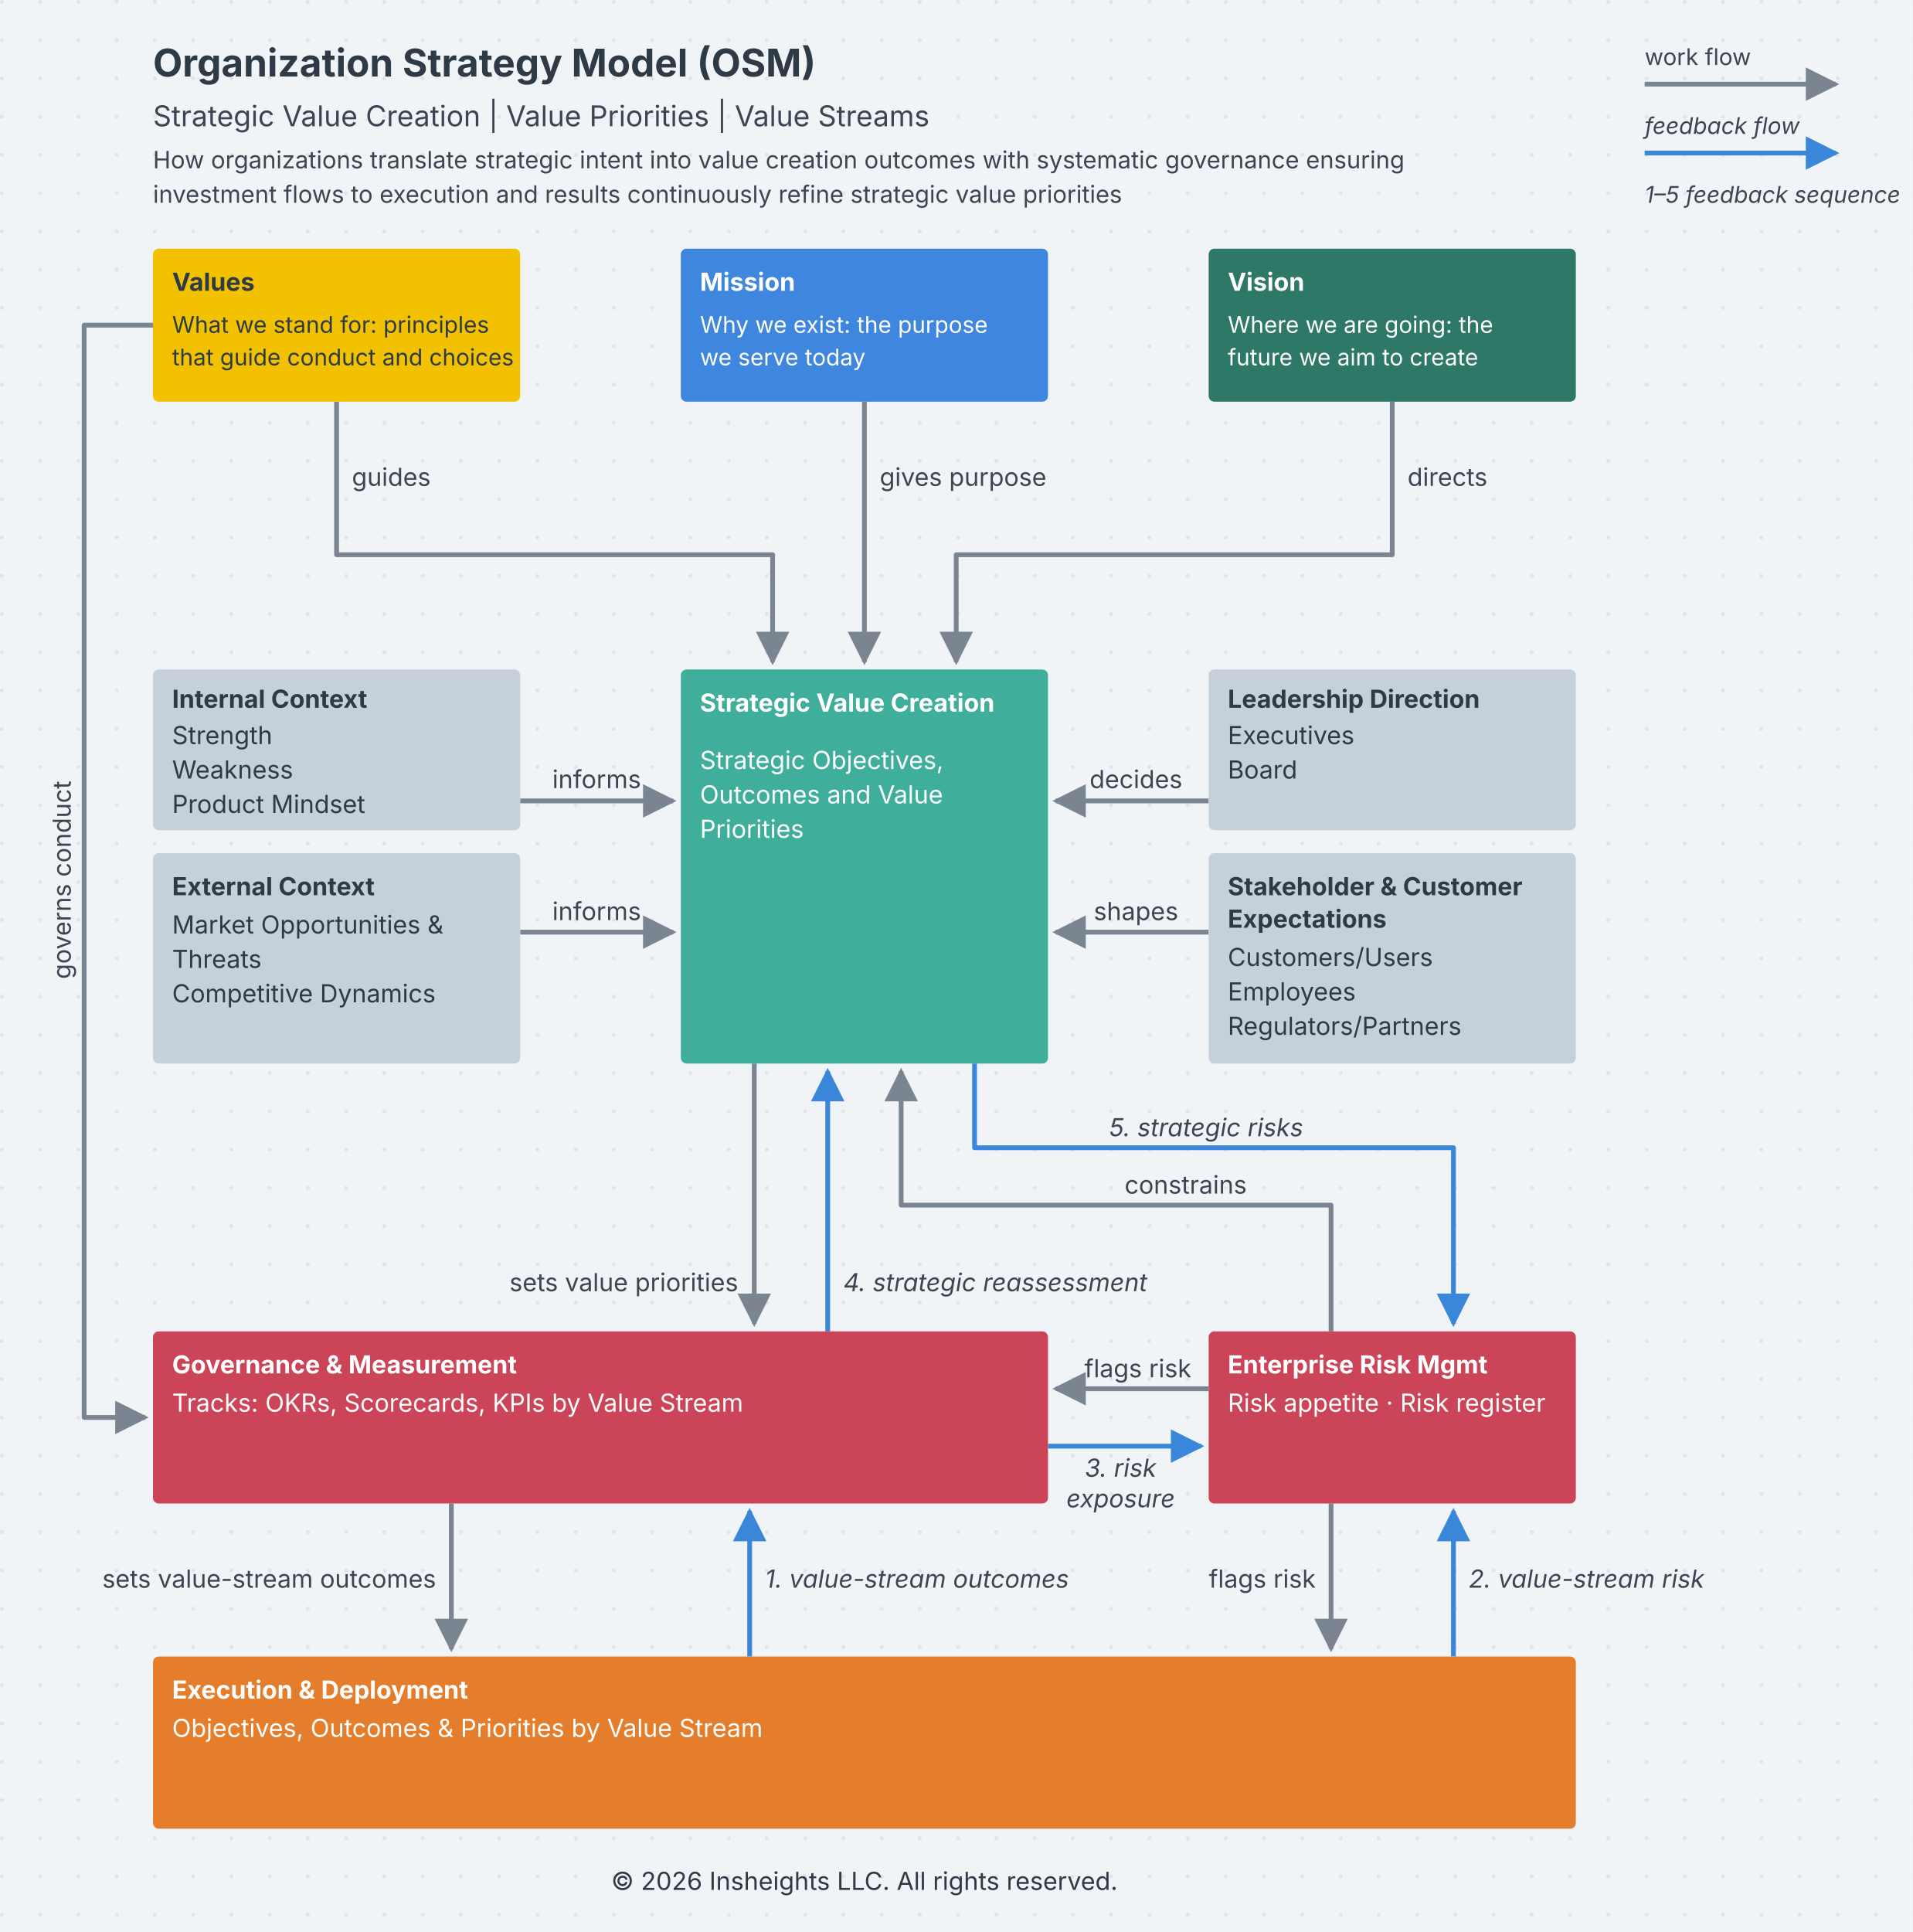
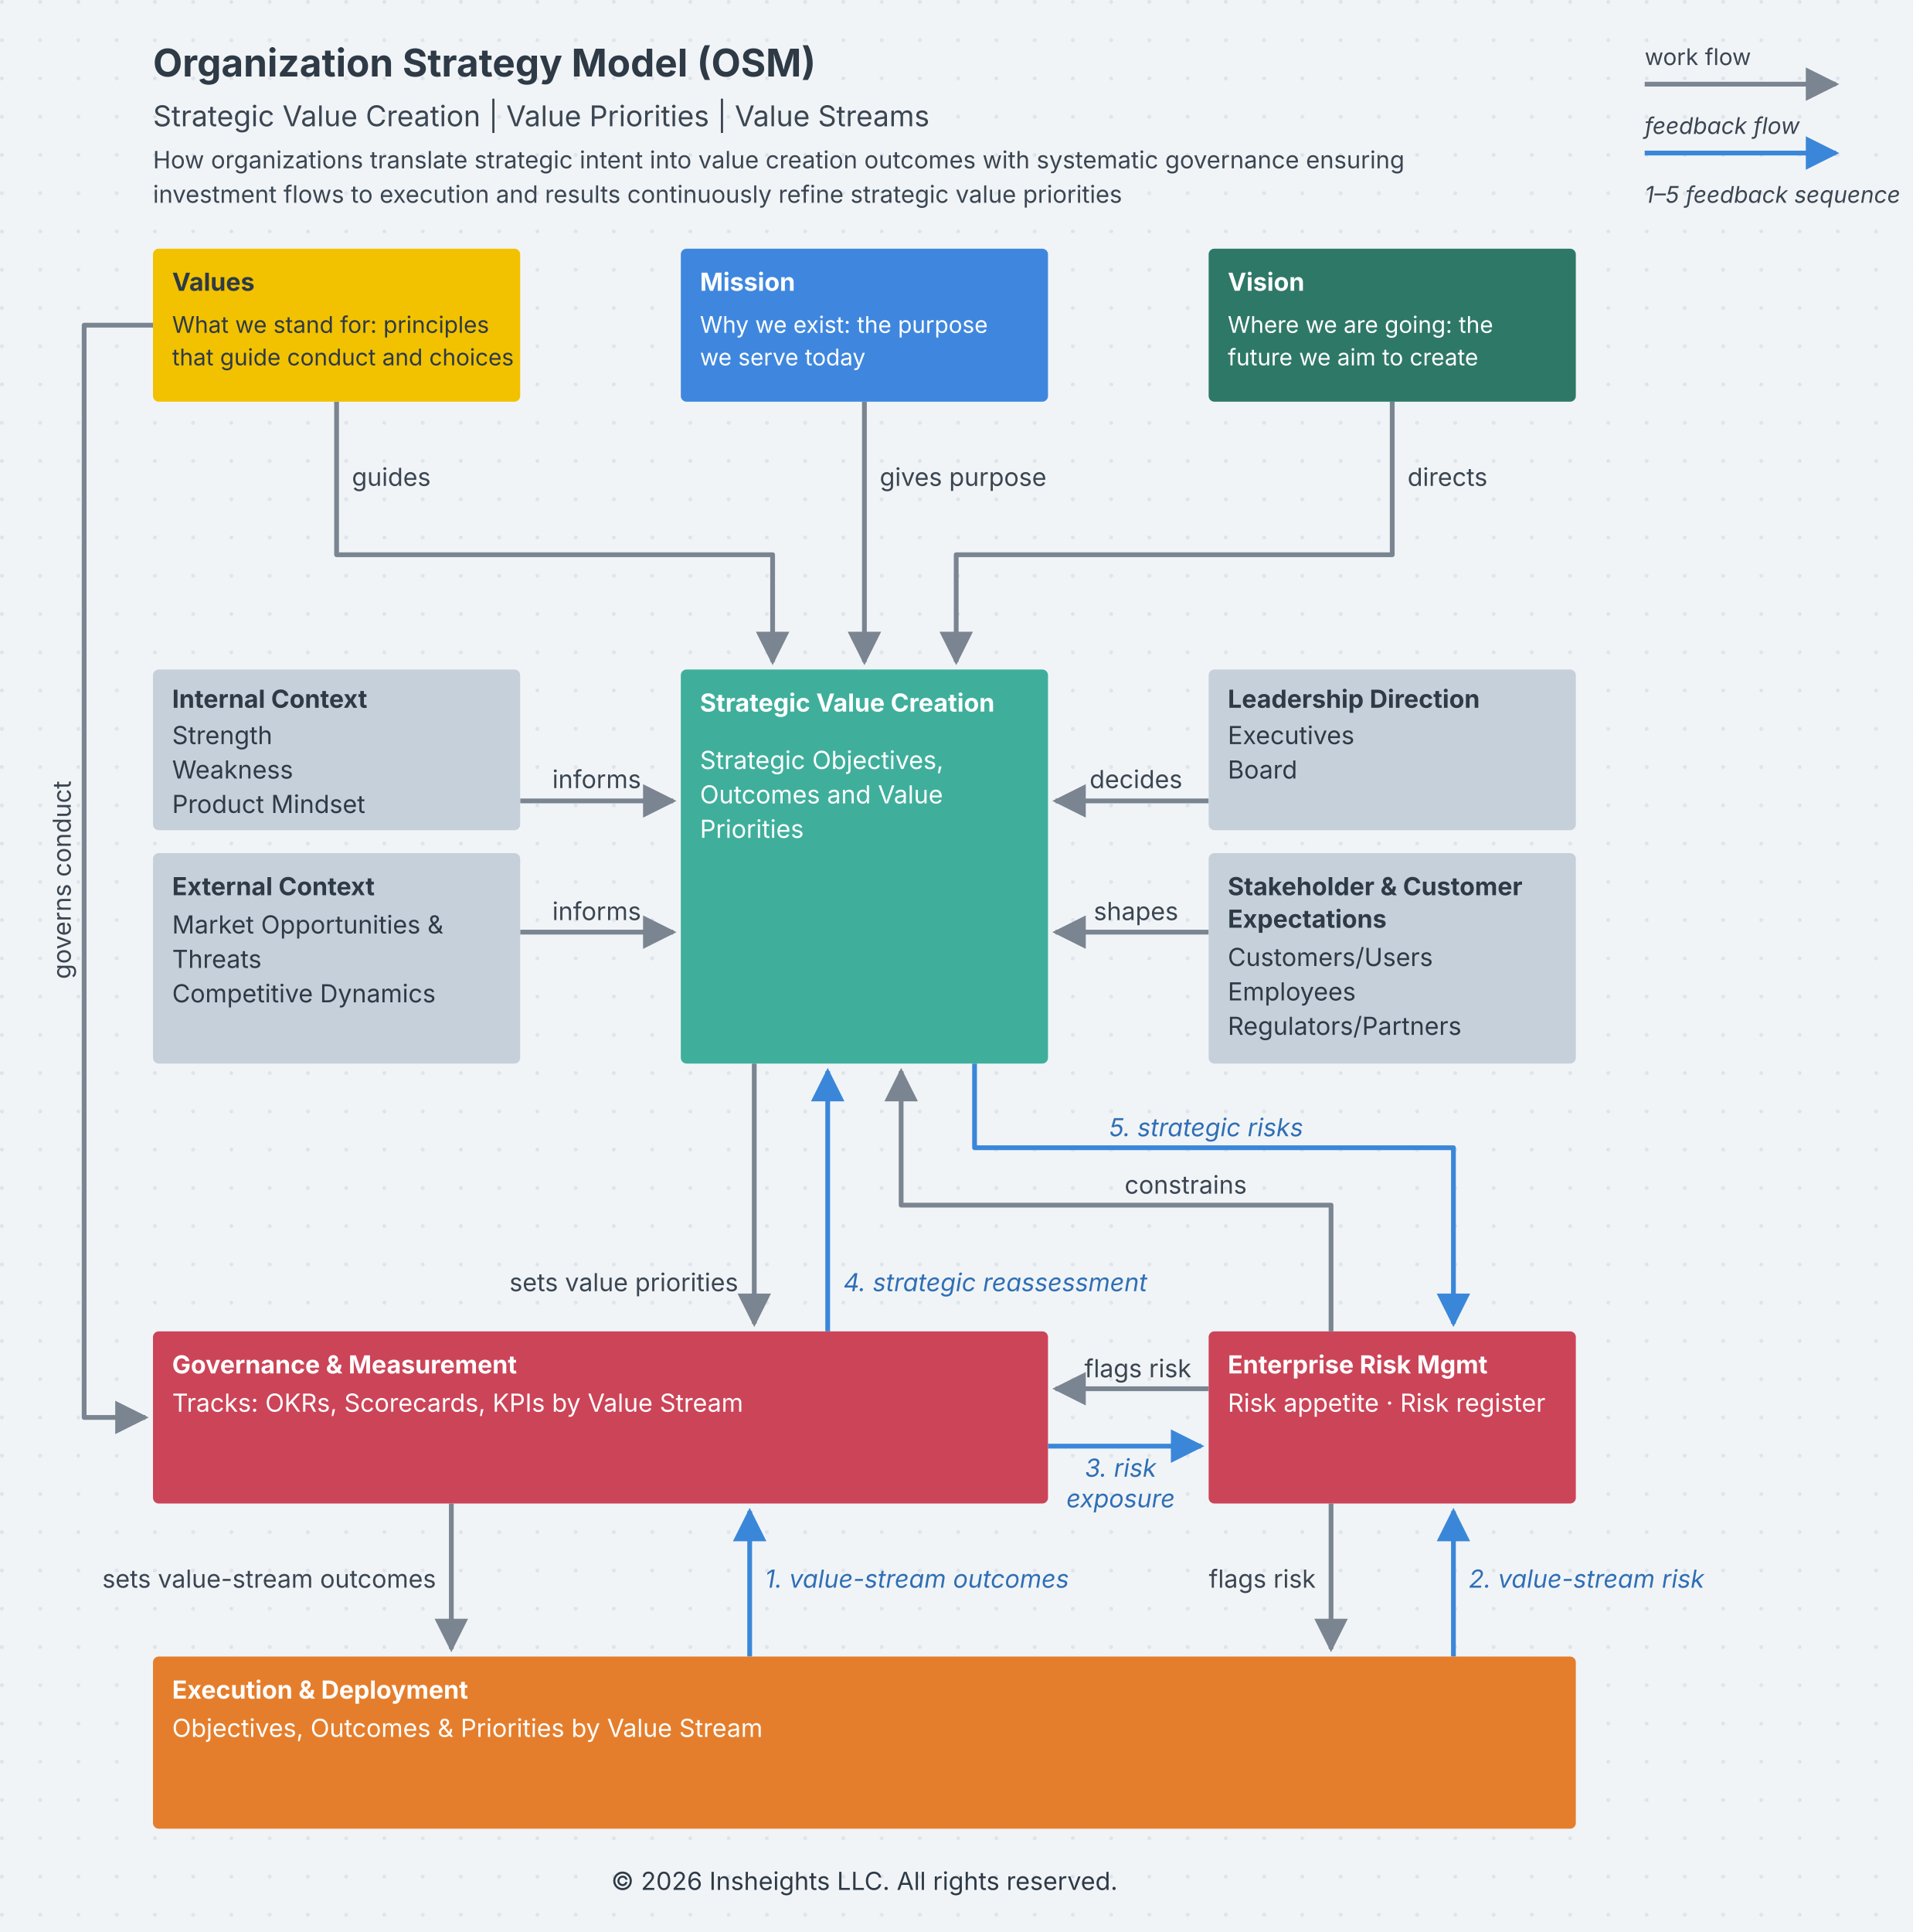
<svg xmlns="http://www.w3.org/2000/svg" width="1000" height="1010" viewBox="0 0 1000 1010" font-family="Inter, 'Segoe UI', Roboto, Helvetica, Arial, sans-serif">
  <defs>
    <pattern id="dots" width="20" height="20" patternUnits="userSpaceOnUse">
      <circle cx="1" cy="1" r="1" fill="#DCE2E8" />
    </pattern>
    <marker id="ag" viewBox="0 0 10 10" refX="9" refY="5" markerWidth="7" markerHeight="7" orient="auto-start-reverse">
      <path d="M0,0 L10,5 L0,10 z" fill="#7A8591" />
    </marker>
    <marker id="ab" viewBox="0 0 10 10" refX="9" refY="5" markerWidth="7" markerHeight="7" orient="auto-start-reverse">
      <path d="M0,0 L10,5 L0,10 z" fill="#3A87D9" />
    </marker>
    <style>
      .work  { fill: none; stroke: #7A8591; stroke-width: 2.5; stroke-linejoin: round; marker-end: url(#ag); }
      .fb    { fill: none; stroke: #3A87D9; stroke-width: 2.5; stroke-linejoin: round; marker-end: url(#ab); }
      .lbl   { font-size: 13px; fill: #3B4652; }
-       .lblf  { font-size: 13px; fill: #3B4652; font-style: italic; }
+       .lblf  { font-size: 13px; fill: #2F6FB5; font-style: italic; }
      .h     { font-size: 13px; font-weight: 700; }
      .t     { font-size: 13px; }
      .d     { font-size: 12px; }
      .dark  { fill: #2E3A46; }
      .wht   { fill: #FFFFFF; }
    </style>
  </defs>
  <rect width="1000" height="1010" fill="#F1F4F7" />
  <rect width="1000" height="1010" fill="url(#dots)" />
  <g transform="translate(20,0)">
    <text x="60" y="40" font-size="20" font-weight="700" fill="#2E3A46">Organization Strategy Model (OSM)</text>
    <text x="60" y="66" font-size="15" fill="#3B4652">Strategic Value Creation | Value Priorities | Value Streams</text>
    <text x="60" y="88" font-size="12.5" fill="#3B4652">How organizations translate strategic intent into value creation outcomes with systematic governance ensuring</text>
    <text x="60" y="106" font-size="12.5" fill="#3B4652">investment flows to execution and results continuously refine strategic value priorities</text>
    <text x="840" y="34" font-size="12" fill="#3B4652">work flow</text>
    <path class="work" d="M840,44 H940" />
    <text x="840" y="70" font-size="12" fill="#3B4652" font-style="italic">feedback flow</text>
    <path class="fb" d="M840,80 H940" />
    <text x="840" y="106" font-size="12" fill="#3B4652" font-style="italic">1–5 feedback sequence</text>
    <path class="work" d="M156,210 V290 H384 V346" />
    <path class="work" d="M432,210 V346" />
    <path class="work" d="M708,210 V290 H480 V346" />
    <text class="lbl" x="164" y="254">guides</text>
    <text class="lbl" x="440" y="254">gives purpose</text>
    <text class="lbl" x="716" y="254">directs</text>
    <path class="work" d="M60,170 H24 V741 H56" />
    <text class="lbl" transform="translate(17,460) rotate(-90)" text-anchor="middle">governs conduct</text>
    <path class="work" d="M252,418.7 H332" />
    <text class="lbl" x="292" y="412" text-anchor="middle">informs</text>
    <path class="work" d="M252,487.3 H332" />
    <text class="lbl" x="292" y="481" text-anchor="middle">informs</text>
    <path class="work" d="M612,418.7 H532" />
    <text class="lbl" x="574" y="412" text-anchor="middle">decides</text>
    <path class="work" d="M612,487.3 H532" />
    <text class="lbl" x="574" y="481" text-anchor="middle">shapes</text>
    <path class="work" d="M374.4,556 V692" />
    <text class="lbl" x="366" y="675" text-anchor="end">sets value priorities</text>
    <path class="work" d="M676,696 V630 H451.2 V560" />
    <text class="lbl" x="600" y="624" text-anchor="middle">constrains</text>
    <path class="work" d="M612,726 H532" />
    <text class="lbl" x="575" y="720" text-anchor="middle">flags risk</text>
    <path class="work" d="M216,786 V862" />
    <text class="lbl" x="208" y="830" text-anchor="end">sets value-stream outcomes</text>
    <path class="work" d="M676,786 V862" />
    <text class="lbl" x="668" y="830" text-anchor="end">flags risk</text>
    <path class="fb" d="M372,866 V790" />
    <text class="lblf" x="380" y="830">1. value-stream outcomes</text>
    <path class="fb" d="M740,866 V790" />
    <text class="lblf" x="748" y="830">2. value-stream risk</text>
    <path class="fb" d="M528,756 H608" />
    <text class="lblf" x="566" y="772" text-anchor="middle">3. risk</text>
    <text class="lblf" x="566" y="788" text-anchor="middle">exposure</text>
    <path class="fb" d="M412.8,696 V560" />
    <text class="lblf" x="421" y="675">4. strategic reassessment</text>
    <path class="fb" d="M489.6,556 V600 H740 V692" />
    <text class="lblf" x="560" y="594">5. strategic risks</text>
    <rect x="60" y="130" width="192" height="80" rx="3" fill="#F2C200" />
    <text class="h dark" x="70" y="152">Values</text>
    <text class="d dark" x="70" y="174">What we stand for: principles</text>
    <text class="d dark" x="70" y="191">that guide conduct and choices</text>
    <rect x="336" y="130" width="192" height="80" rx="3" fill="#3F87DE" />
    <text class="h wht" x="346" y="152">Mission</text>
    <text class="d wht" x="346" y="174">Why we exist: the purpose</text>
    <text class="d wht" x="346" y="191">we serve today</text>
    <rect x="612" y="130" width="192" height="80" rx="3" fill="#2E7867" />
    <text class="h wht" x="622" y="152">Vision</text>
    <text class="d wht" x="622" y="174">Where we are going: the</text>
    <text class="d wht" x="622" y="191">future we aim to create</text>
    <rect x="60" y="350" width="192" height="84" rx="3" fill="#C5D0DA" />
    <text class="h dark" x="70" y="370">Internal Context</text>
    <text class="t dark" x="70" y="389">Strength</text>
    <text class="t dark" x="70" y="407">Weakness</text>
    <text class="t dark" x="70" y="425">Product Mindset</text>
    <rect x="60" y="446" width="192" height="110" rx="3" fill="#C5D0DA" />
    <text class="h dark" x="70" y="468">External Context</text>
    <text class="t dark" x="70" y="488">Market Opportunities &amp;</text>
    <text class="t dark" x="70" y="506">Threats</text>
    <text class="t dark" x="70" y="524">Competitive Dynamics</text>
    <rect x="336" y="350" width="192" height="206" rx="3" fill="#3FAF9C" />
    <text class="h wht" x="346" y="372">Strategic Value Creation</text>
    <text class="t wht" x="346" y="402">Strategic Objectives,</text>
    <text class="t wht" x="346" y="420">Outcomes and Value</text>
    <text class="t wht" x="346" y="438">Priorities</text>
    <rect x="612" y="350" width="192" height="84" rx="3" fill="#C5D0DA" />
    <text class="h dark" x="622" y="370">Leadership Direction</text>
    <text class="t dark" x="622" y="389">Executives</text>
    <text class="t dark" x="622" y="407">Board</text>
    <rect x="612" y="446" width="192" height="110" rx="3" fill="#C5D0DA" />
    <text class="h dark" x="622" y="468">Stakeholder &amp; Customer</text>
    <text class="h dark" x="622" y="485">Expectations</text>
    <text class="t dark" x="622" y="505">Customers/Users</text>
    <text class="t dark" x="622" y="523">Employees</text>
    <text class="t dark" x="622" y="541">Regulators/Partners</text>
    <rect x="60" y="696" width="468" height="90" rx="3" fill="#CC4458" />
    <text class="h wht" x="70" y="718">Governance &amp; Measurement</text>
    <text class="t wht" x="70" y="738">Tracks: OKRs, Scorecards, KPIs by Value Stream</text>
    <rect x="612" y="696" width="192" height="90" rx="3" fill="#CC4458" />
    <text class="h wht" x="622" y="718">Enterprise Risk Mgmt</text>
    <text class="t wht" x="622" y="738">Risk appetite · Risk register</text>
    <rect x="60" y="866" width="744" height="90" rx="3" fill="#E57E2C" />
    <text class="h wht" x="70" y="888">Execution &amp; Deployment</text>
    <text class="t wht" x="70" y="908">Objectives, Outcomes &amp; Priorities by Value Stream</text>
    <text x="432" y="988" font-size="13" fill="#2E3A46" text-anchor="middle">© 2026 Insheights LLC. All rights reserved.</text>
  </g>
</svg>
